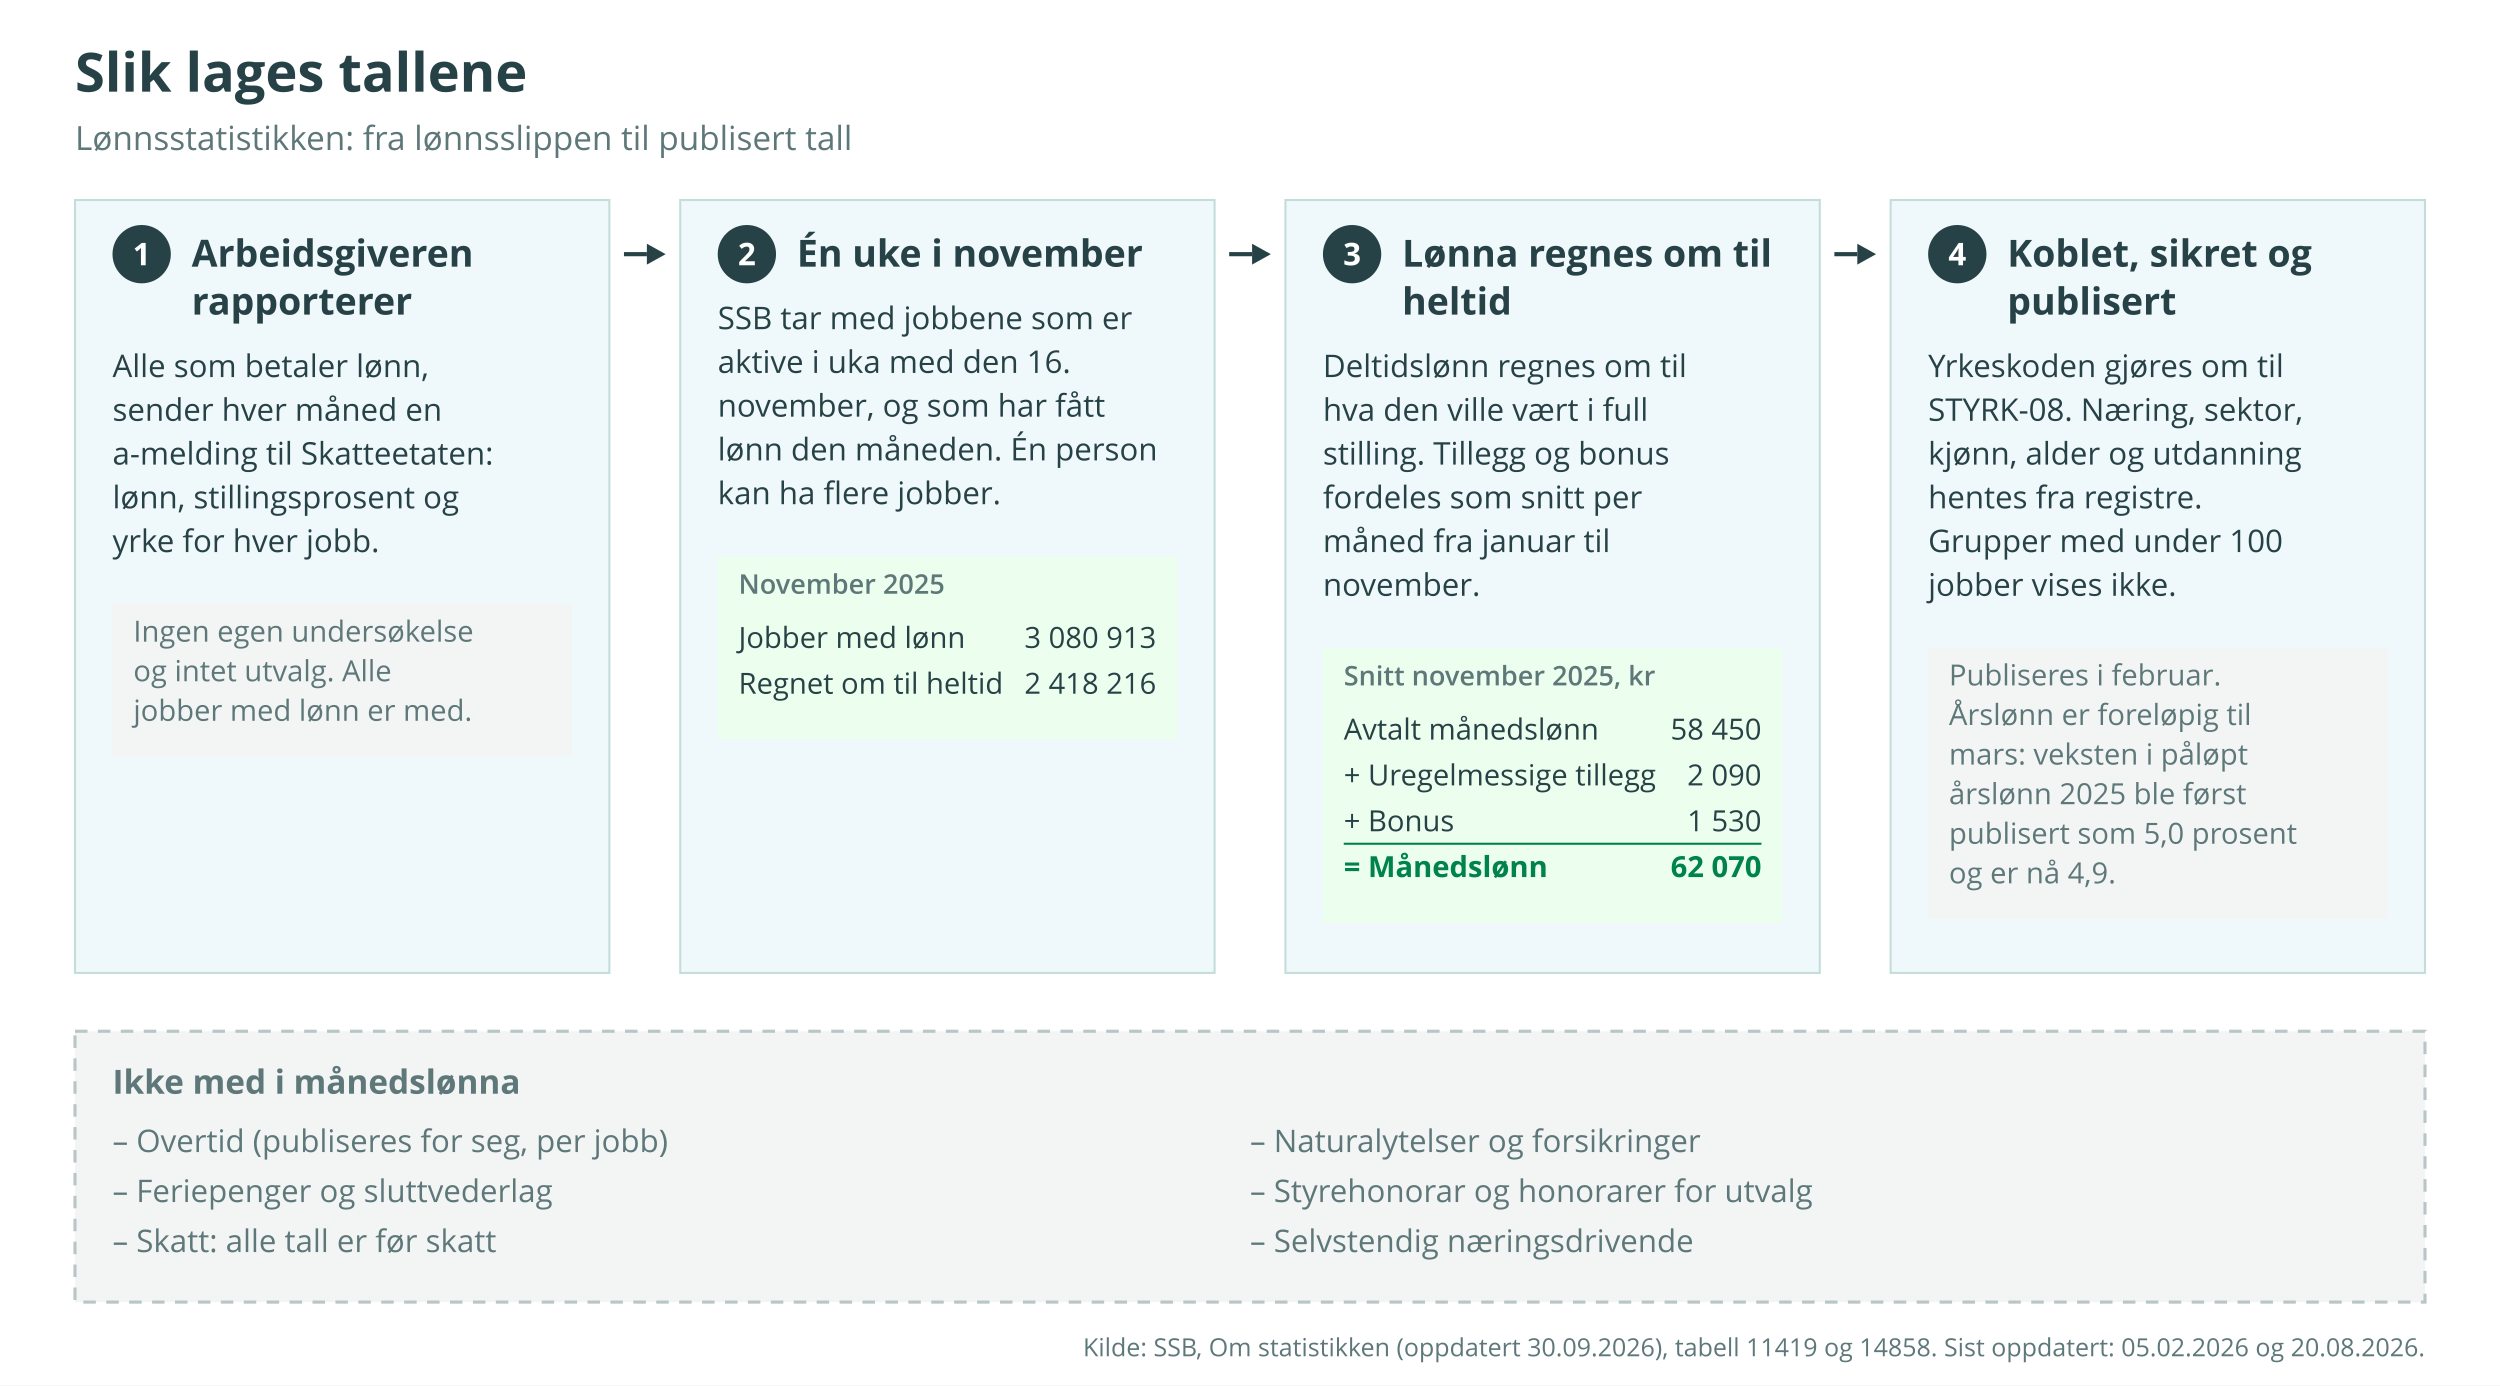
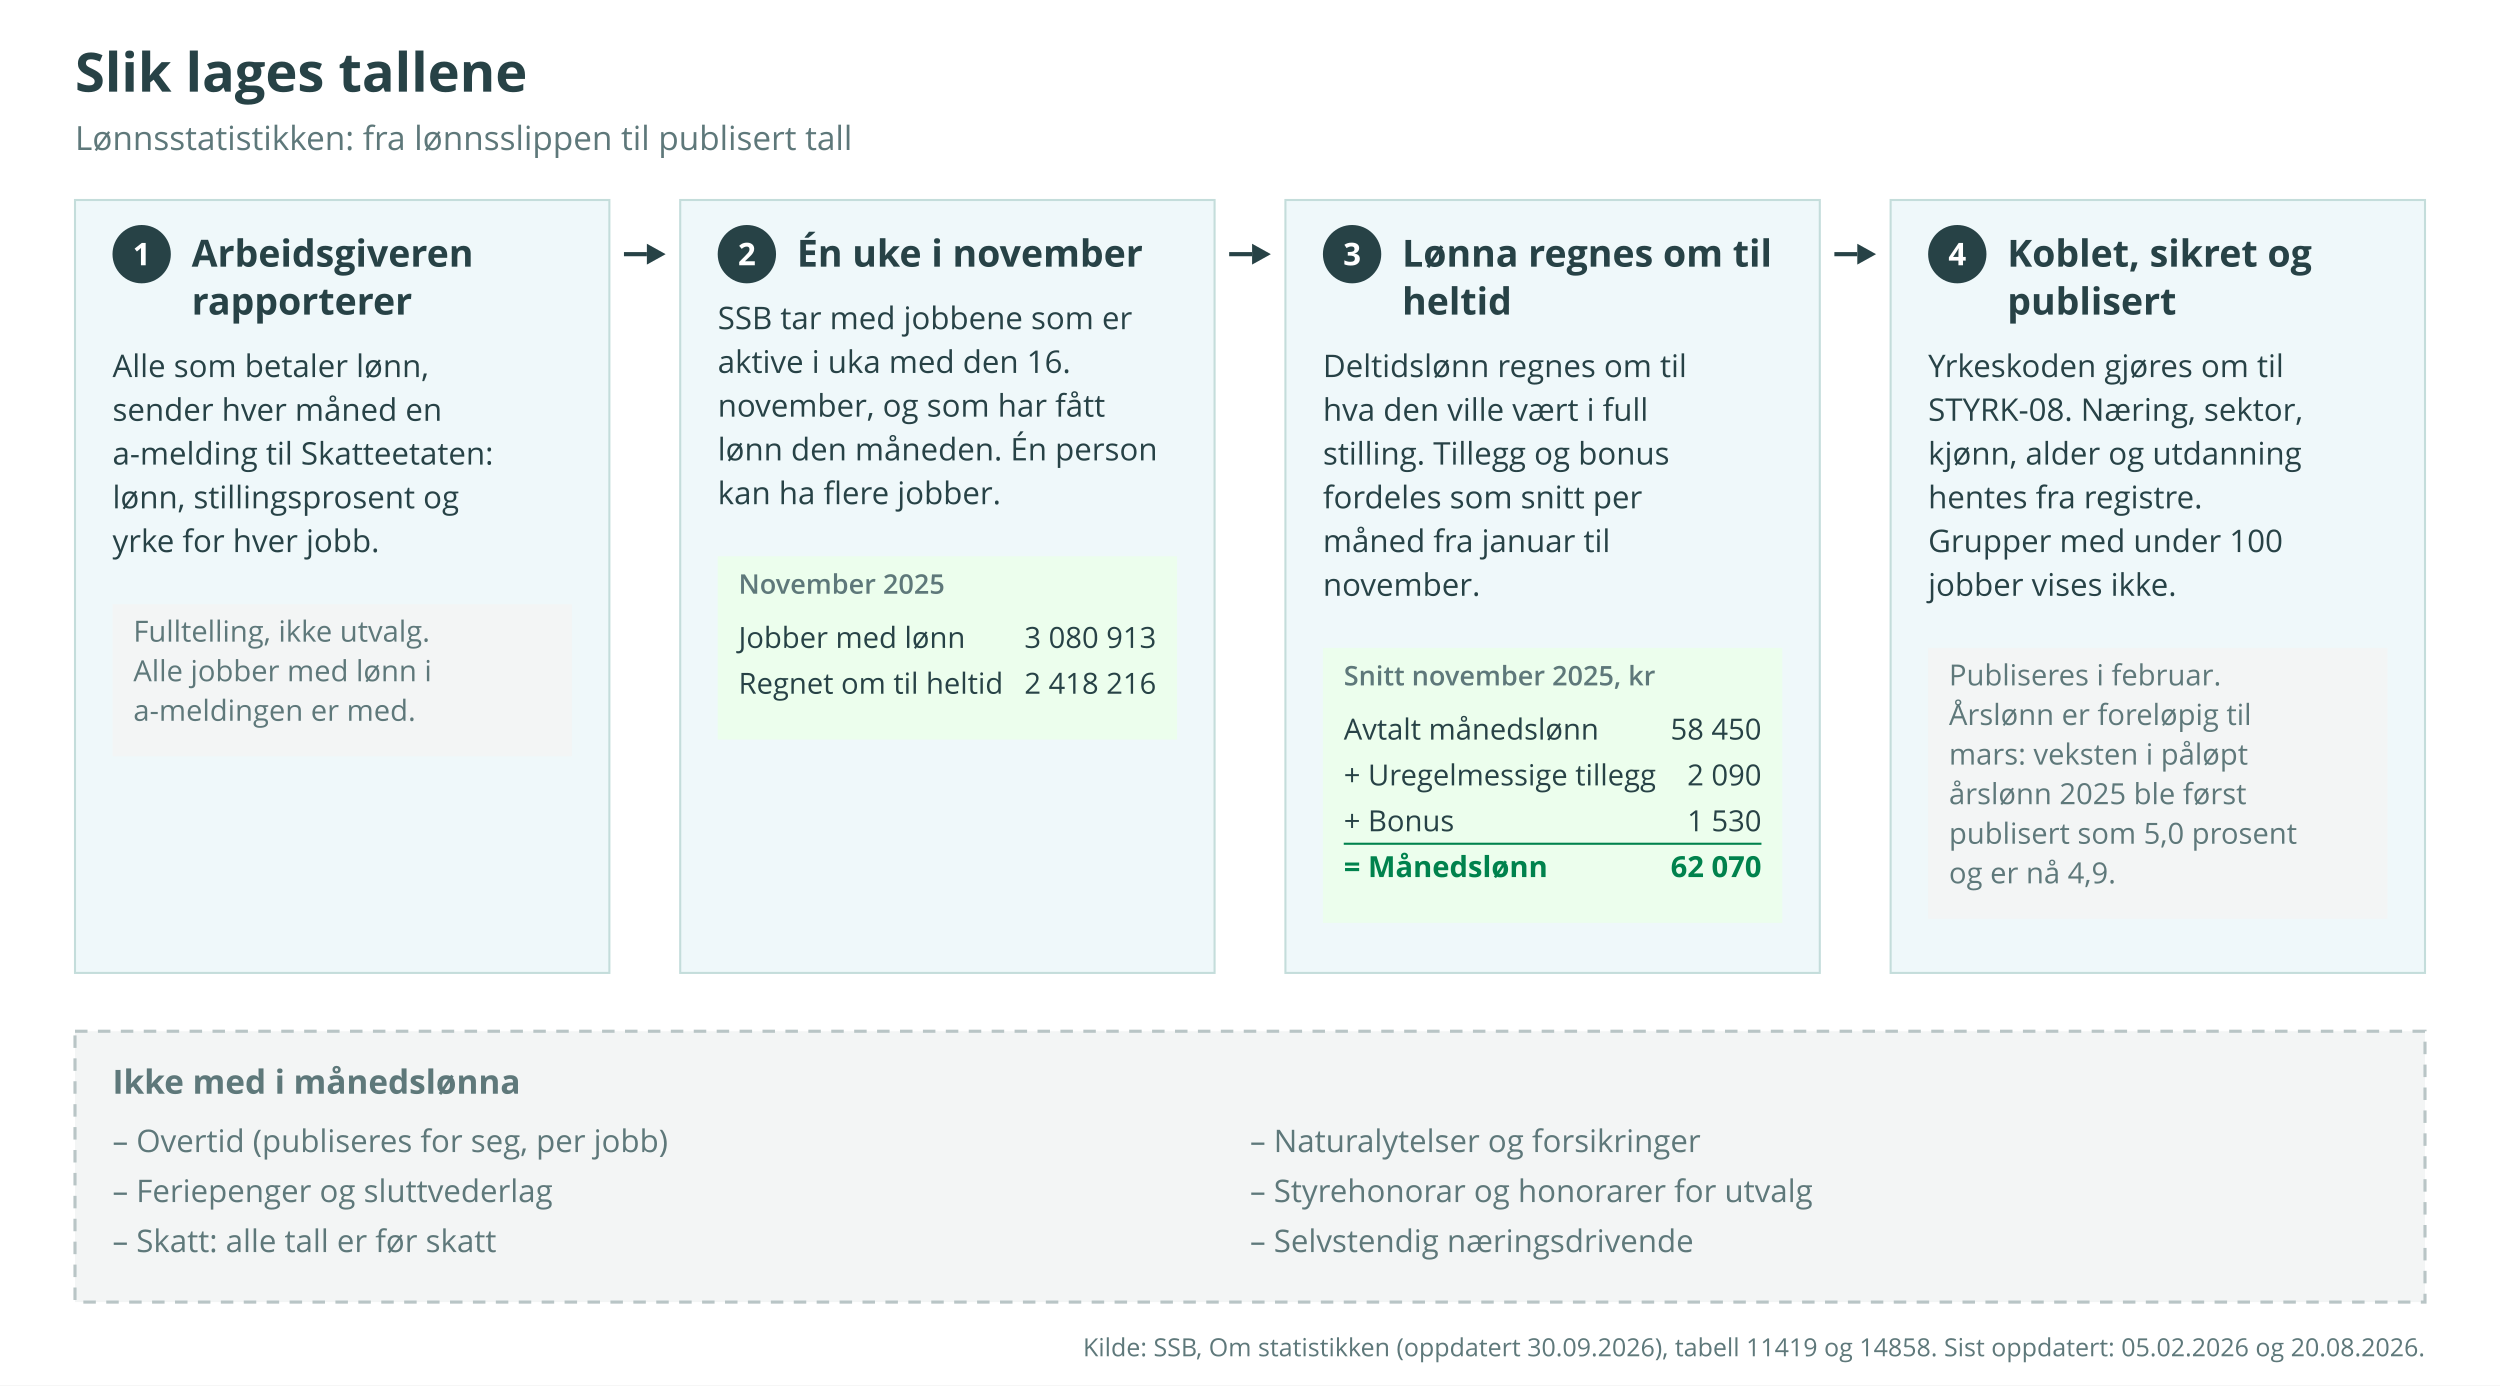
<svg xmlns="http://www.w3.org/2000/svg" width="1200" height="665" viewBox="0 0 1200 665" role="img">
  <rect x="0" y="0" width="1200" height="665" fill="#ffffff" />
  <text x="36" y="44" font-family="'Open Sans', 'Segoe UI', Arial, sans-serif" font-size="26" font-weight="700" fill="#274246" text-anchor="start">Slik lages tallene</text>
  <text x="36" y="72" font-family="'Open Sans', 'Segoe UI', Arial, sans-serif" font-size="16" font-weight="400" fill="#5e787a" text-anchor="start">Lønnsstatistikken: fra lønnsslippen til publisert tall</text>
  <rect x="36.0" y="96" width="256.5" height="371" fill="#eff8fa" stroke="#c4dddb" stroke-width="1" />
  <circle cx="68.0" cy="122" r="14" fill="#274246" />
  <text x="68.0" y="127.32" font-family="'Open Sans', 'Segoe UI', Arial, sans-serif" font-size="15" font-weight="700" fill="#ffffff" text-anchor="middle">1</text>
  <text x="92.0" y="128" font-family="'Open Sans', 'Segoe UI', Arial, sans-serif" font-size="18" font-weight="700" fill="#274246" text-anchor="start">Arbeidsgiveren</text>
  <text x="92.0" y="151" font-family="'Open Sans', 'Segoe UI', Arial, sans-serif" font-size="18" font-weight="700" fill="#274246" text-anchor="start">rapporterer</text>
  <text x="54.0" y="181" font-family="'Open Sans', 'Segoe UI', Arial, sans-serif" font-size="15" font-weight="400" fill="#274246" text-anchor="start">Alle som betaler lønn,</text>
  <text x="54.0" y="202" font-family="'Open Sans', 'Segoe UI', Arial, sans-serif" font-size="15" font-weight="400" fill="#274246" text-anchor="start">sender hver måned en</text>
  <text x="54.0" y="223" font-family="'Open Sans', 'Segoe UI', Arial, sans-serif" font-size="15" font-weight="400" fill="#274246" text-anchor="start">a-melding til Skatteetaten:</text>
  <text x="54.0" y="244" font-family="'Open Sans', 'Segoe UI', Arial, sans-serif" font-size="15" font-weight="400" fill="#274246" text-anchor="start">lønn, stillingsprosent og</text>
  <text x="54.0" y="265" font-family="'Open Sans', 'Segoe UI', Arial, sans-serif" font-size="15" font-weight="400" fill="#274246" text-anchor="start">yrke for hver jobb.</text>
  <rect x="54.0" y="290" width="220.5" height="73" fill="#f3f5f5" />
-   <text x="64.0" y="308" font-family="'Open Sans', 'Segoe UI', Arial, sans-serif" font-size="14" font-weight="400" fill="#5e787a" text-anchor="start">Ingen egen undersøkelse</text>
-   <text x="64.0" y="327" font-family="'Open Sans', 'Segoe UI', Arial, sans-serif" font-size="14" font-weight="400" fill="#5e787a" text-anchor="start">og intet utvalg. Alle</text>
-   <text x="64.0" y="346" font-family="'Open Sans', 'Segoe UI', Arial, sans-serif" font-size="14" font-weight="400" fill="#5e787a" text-anchor="start">jobber med lønn er med.</text>
+   <text x="64.0" y="308" font-family="'Open Sans', 'Segoe UI', Arial, sans-serif" font-size="14" font-weight="400" fill="#5e787a" text-anchor="start">Fulltelling, ikke utvalg.</text>
+   <text x="64.0" y="327" font-family="'Open Sans', 'Segoe UI', Arial, sans-serif" font-size="14" font-weight="400" fill="#5e787a" text-anchor="start">Alle jobber med lønn i</text>
+   <text x="64.0" y="346" font-family="'Open Sans', 'Segoe UI', Arial, sans-serif" font-size="14" font-weight="400" fill="#5e787a" text-anchor="start">a-meldingen er med.</text>
  <line x1="299.5" y1="122" x2="310.5" y2="122.0" stroke="#274246" stroke-width="2" />
  <polygon points="319.5,122.0 310.5,127.0 310.5,117.0" fill="#274246" />
  <rect x="326.5" y="96" width="256.5" height="371" fill="#eff8fa" stroke="#c4dddb" stroke-width="1" />
  <circle cx="358.5" cy="122" r="14" fill="#274246" />
  <text x="358.5" y="127.32" font-family="'Open Sans', 'Segoe UI', Arial, sans-serif" font-size="15" font-weight="700" fill="#ffffff" text-anchor="middle">2</text>
  <text x="382.5" y="128" font-family="'Open Sans', 'Segoe UI', Arial, sans-serif" font-size="18" font-weight="700" fill="#274246" text-anchor="start">Én uke i november</text>
  <text x="344.5" y="158" font-family="'Open Sans', 'Segoe UI', Arial, sans-serif" font-size="15" font-weight="400" fill="#274246" text-anchor="start">SSB tar med jobbene som er</text>
  <text x="344.5" y="179" font-family="'Open Sans', 'Segoe UI', Arial, sans-serif" font-size="15" font-weight="400" fill="#274246" text-anchor="start">aktive i uka med den 16.</text>
  <text x="344.5" y="200" font-family="'Open Sans', 'Segoe UI', Arial, sans-serif" font-size="15" font-weight="400" fill="#274246" text-anchor="start">november, og som har fått</text>
  <text x="344.5" y="221" font-family="'Open Sans', 'Segoe UI', Arial, sans-serif" font-size="15" font-weight="400" fill="#274246" text-anchor="start">lønn den måneden. Én person</text>
  <text x="344.5" y="242" font-family="'Open Sans', 'Segoe UI', Arial, sans-serif" font-size="15" font-weight="400" fill="#274246" text-anchor="start">kan ha flere jobber.</text>
  <rect x="344.5" y="267" width="220.5" height="88" fill="#ecfeed" />
  <text x="354.5" y="285" font-family="'Open Sans', 'Segoe UI', Arial, sans-serif" font-size="13" font-weight="600" fill="#5e787a" text-anchor="start">November 2025</text>
  <text x="354.5" y="311" font-family="'Open Sans', 'Segoe UI', Arial, sans-serif" font-size="14" font-weight="400" fill="#274246" text-anchor="start">Jobber med lønn</text>
  <text x="555.0" y="311" font-family="'Open Sans', 'Segoe UI', Arial, sans-serif" font-size="14" font-weight="400" fill="#274246" text-anchor="end">3 080 913</text>
  <text x="354.5" y="333" font-family="'Open Sans', 'Segoe UI', Arial, sans-serif" font-size="14" font-weight="400" fill="#274246" text-anchor="start">Regnet om til heltid</text>
  <text x="555.0" y="333" font-family="'Open Sans', 'Segoe UI', Arial, sans-serif" font-size="14" font-weight="400" fill="#274246" text-anchor="end">2 418 216</text>
  <line x1="590.0" y1="122" x2="601.0" y2="122.0" stroke="#274246" stroke-width="2" />
  <polygon points="610.0,122.0 601.0,127.0 601.0,117.0" fill="#274246" />
  <rect x="617.0" y="96" width="256.5" height="371" fill="#eff8fa" stroke="#c4dddb" stroke-width="1" />
  <circle cx="649.0" cy="122" r="14" fill="#274246" />
  <text x="649.0" y="127.32" font-family="'Open Sans', 'Segoe UI', Arial, sans-serif" font-size="15" font-weight="700" fill="#ffffff" text-anchor="middle">3</text>
  <text x="673.0" y="128" font-family="'Open Sans', 'Segoe UI', Arial, sans-serif" font-size="18" font-weight="700" fill="#274246" text-anchor="start">Lønna regnes om til</text>
  <text x="673.0" y="151" font-family="'Open Sans', 'Segoe UI', Arial, sans-serif" font-size="18" font-weight="700" fill="#274246" text-anchor="start">heltid</text>
  <text x="635.0" y="181" font-family="'Open Sans', 'Segoe UI', Arial, sans-serif" font-size="15" font-weight="400" fill="#274246" text-anchor="start">Deltidslønn regnes om til</text>
  <text x="635.0" y="202" font-family="'Open Sans', 'Segoe UI', Arial, sans-serif" font-size="15" font-weight="400" fill="#274246" text-anchor="start">hva den ville vært i full</text>
  <text x="635.0" y="223" font-family="'Open Sans', 'Segoe UI', Arial, sans-serif" font-size="15" font-weight="400" fill="#274246" text-anchor="start">stilling. Tillegg og bonus</text>
  <text x="635.0" y="244" font-family="'Open Sans', 'Segoe UI', Arial, sans-serif" font-size="15" font-weight="400" fill="#274246" text-anchor="start">fordeles som snitt per</text>
  <text x="635.0" y="265" font-family="'Open Sans', 'Segoe UI', Arial, sans-serif" font-size="15" font-weight="400" fill="#274246" text-anchor="start">måned fra januar til</text>
  <text x="635.0" y="286" font-family="'Open Sans', 'Segoe UI', Arial, sans-serif" font-size="15" font-weight="400" fill="#274246" text-anchor="start">november.</text>
  <rect x="635.0" y="311" width="220.5" height="132" fill="#ecfeed" />
  <text x="645.0" y="329" font-family="'Open Sans', 'Segoe UI', Arial, sans-serif" font-size="13" font-weight="600" fill="#5e787a" text-anchor="start">Snitt november 2025, kr</text>
  <text x="645.0" y="355" font-family="'Open Sans', 'Segoe UI', Arial, sans-serif" font-size="14" font-weight="400" fill="#274246" text-anchor="start">Avtalt månedslønn</text>
  <text x="845.5" y="355" font-family="'Open Sans', 'Segoe UI', Arial, sans-serif" font-size="14" font-weight="400" fill="#274246" text-anchor="end">58 450</text>
  <text x="645.0" y="377" font-family="'Open Sans', 'Segoe UI', Arial, sans-serif" font-size="14" font-weight="400" fill="#274246" text-anchor="start">+ Uregelmessige tillegg</text>
  <text x="845.5" y="377" font-family="'Open Sans', 'Segoe UI', Arial, sans-serif" font-size="14" font-weight="400" fill="#274246" text-anchor="end">2 090</text>
  <text x="645.0" y="399" font-family="'Open Sans', 'Segoe UI', Arial, sans-serif" font-size="14" font-weight="400" fill="#274246" text-anchor="start">+ Bonus</text>
  <text x="845.5" y="399" font-family="'Open Sans', 'Segoe UI', Arial, sans-serif" font-size="14" font-weight="400" fill="#274246" text-anchor="end">1 530</text>
  <line x1="645.0" y1="405" x2="845.5" y2="405" stroke="#00824d" stroke-width="1" />
  <text x="645.0" y="421" font-family="'Open Sans', 'Segoe UI', Arial, sans-serif" font-size="14" font-weight="700" fill="#00824d" text-anchor="start">= Månedslønn</text>
  <text x="845.5" y="421" font-family="'Open Sans', 'Segoe UI', Arial, sans-serif" font-size="14" font-weight="700" fill="#00824d" text-anchor="end">62 070</text>
  <line x1="880.5" y1="122" x2="891.5" y2="122.0" stroke="#274246" stroke-width="2" />
  <polygon points="900.5,122.0 891.5,127.0 891.5,117.0" fill="#274246" />
  <rect x="907.5" y="96" width="256.5" height="371" fill="#eff8fa" stroke="#c4dddb" stroke-width="1" />
  <circle cx="939.5" cy="122" r="14" fill="#274246" />
  <text x="939.5" y="127.32" font-family="'Open Sans', 'Segoe UI', Arial, sans-serif" font-size="15" font-weight="700" fill="#ffffff" text-anchor="middle">4</text>
  <text x="963.5" y="128" font-family="'Open Sans', 'Segoe UI', Arial, sans-serif" font-size="18" font-weight="700" fill="#274246" text-anchor="start">Koblet, sikret og</text>
  <text x="963.5" y="151" font-family="'Open Sans', 'Segoe UI', Arial, sans-serif" font-size="18" font-weight="700" fill="#274246" text-anchor="start">publisert</text>
  <text x="925.5" y="181" font-family="'Open Sans', 'Segoe UI', Arial, sans-serif" font-size="15" font-weight="400" fill="#274246" text-anchor="start">Yrkeskoden gjøres om til</text>
  <text x="925.5" y="202" font-family="'Open Sans', 'Segoe UI', Arial, sans-serif" font-size="15" font-weight="400" fill="#274246" text-anchor="start">STYRK-08. Næring, sektor,</text>
  <text x="925.5" y="223" font-family="'Open Sans', 'Segoe UI', Arial, sans-serif" font-size="15" font-weight="400" fill="#274246" text-anchor="start">kjønn, alder og utdanning</text>
  <text x="925.5" y="244" font-family="'Open Sans', 'Segoe UI', Arial, sans-serif" font-size="15" font-weight="400" fill="#274246" text-anchor="start">hentes fra registre.</text>
  <text x="925.5" y="265" font-family="'Open Sans', 'Segoe UI', Arial, sans-serif" font-size="15" font-weight="400" fill="#274246" text-anchor="start">Grupper med under 100</text>
  <text x="925.5" y="286" font-family="'Open Sans', 'Segoe UI', Arial, sans-serif" font-size="15" font-weight="400" fill="#274246" text-anchor="start">jobber vises ikke.</text>
  <rect x="925.5" y="311" width="220.5" height="130" fill="#f3f5f5" />
  <text x="935.5" y="329" font-family="'Open Sans', 'Segoe UI', Arial, sans-serif" font-size="14" font-weight="400" fill="#5e787a" text-anchor="start">Publiseres i februar.</text>
  <text x="935.5" y="348" font-family="'Open Sans', 'Segoe UI', Arial, sans-serif" font-size="14" font-weight="400" fill="#5e787a" text-anchor="start">Årslønn er foreløpig til</text>
  <text x="935.5" y="367" font-family="'Open Sans', 'Segoe UI', Arial, sans-serif" font-size="14" font-weight="400" fill="#5e787a" text-anchor="start">mars: veksten i påløpt</text>
  <text x="935.5" y="386" font-family="'Open Sans', 'Segoe UI', Arial, sans-serif" font-size="14" font-weight="400" fill="#5e787a" text-anchor="start">årslønn 2025 ble først</text>
  <text x="935.5" y="405" font-family="'Open Sans', 'Segoe UI', Arial, sans-serif" font-size="14" font-weight="400" fill="#5e787a" text-anchor="start">publisert som 5,0 prosent</text>
  <text x="935.5" y="424" font-family="'Open Sans', 'Segoe UI', Arial, sans-serif" font-size="14" font-weight="400" fill="#5e787a" text-anchor="start">og er nå 4,9.</text>
  <rect x="36" y="495" width="1128" height="130" fill="#f3f5f5" stroke="#b9c5c6" stroke-width="1.5" stroke-dasharray="6 5" />
  <text x="54" y="525" font-family="'Open Sans', 'Segoe UI', Arial, sans-serif" font-size="16" font-weight="700" fill="#5e787a" text-anchor="start">Ikke med i månedslønna</text>
  <text x="54.0" y="553" font-family="'Open Sans', 'Segoe UI', Arial, sans-serif" font-size="15" font-weight="400" fill="#5e787a" text-anchor="start">–  Overtid (publiseres for seg, per jobb)</text>
  <text x="600.0" y="553" font-family="'Open Sans', 'Segoe UI', Arial, sans-serif" font-size="15" font-weight="400" fill="#5e787a" text-anchor="start">–  Naturalytelser og forsikringer</text>
  <text x="54.0" y="577" font-family="'Open Sans', 'Segoe UI', Arial, sans-serif" font-size="15" font-weight="400" fill="#5e787a" text-anchor="start">–  Feriepenger og sluttvederlag</text>
  <text x="600.0" y="577" font-family="'Open Sans', 'Segoe UI', Arial, sans-serif" font-size="15" font-weight="400" fill="#5e787a" text-anchor="start">–  Styrehonorar og honorarer for utvalg</text>
  <text x="54.0" y="601" font-family="'Open Sans', 'Segoe UI', Arial, sans-serif" font-size="15" font-weight="400" fill="#5e787a" text-anchor="start">–  Skatt: alle tall er før skatt</text>
  <text x="600.0" y="601" font-family="'Open Sans', 'Segoe UI', Arial, sans-serif" font-size="15" font-weight="400" fill="#5e787a" text-anchor="start">–  Selvstendig næringsdrivende</text>
  <text x="1164" y="651" font-family="'Open Sans', 'Segoe UI', Arial, sans-serif" font-size="12" font-weight="400" fill="#5e787a" text-anchor="end">Kilde: SSB, Om statistikken (oppdatert 30.09.2026), tabell 11419 og 14858. Sist oppdatert: 05.02.2026 og 20.08.2026.</text>
</svg>
